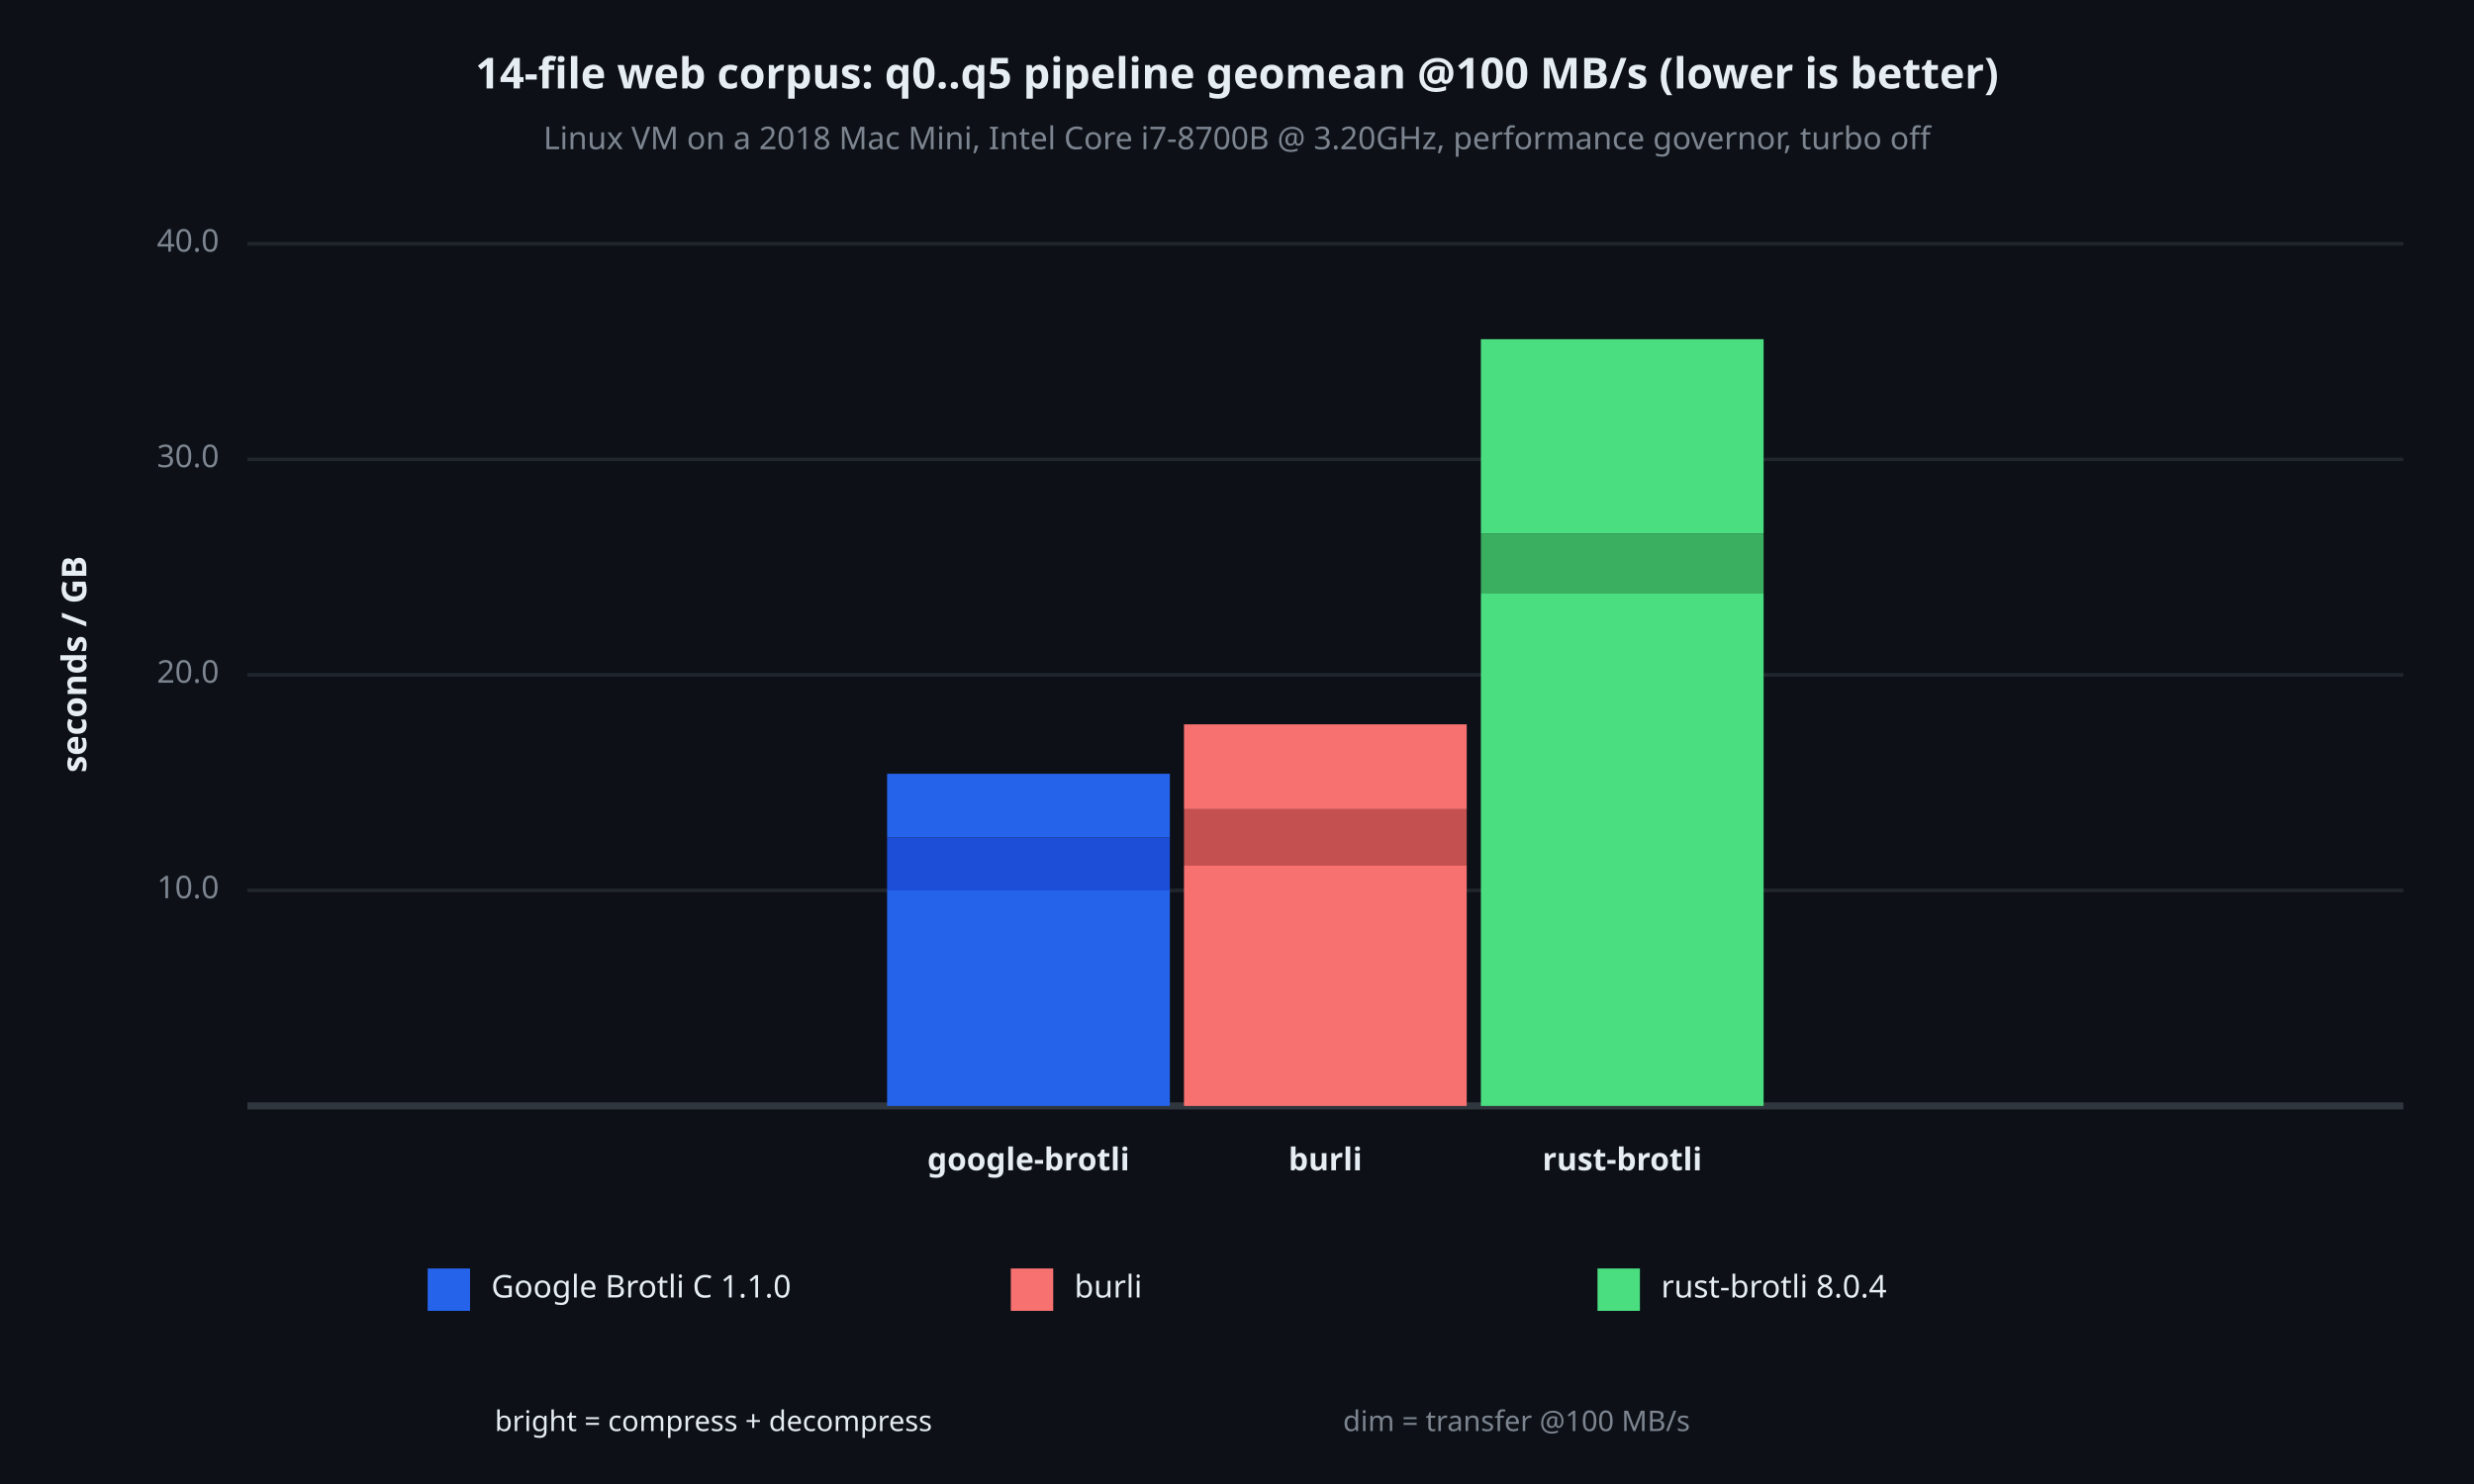
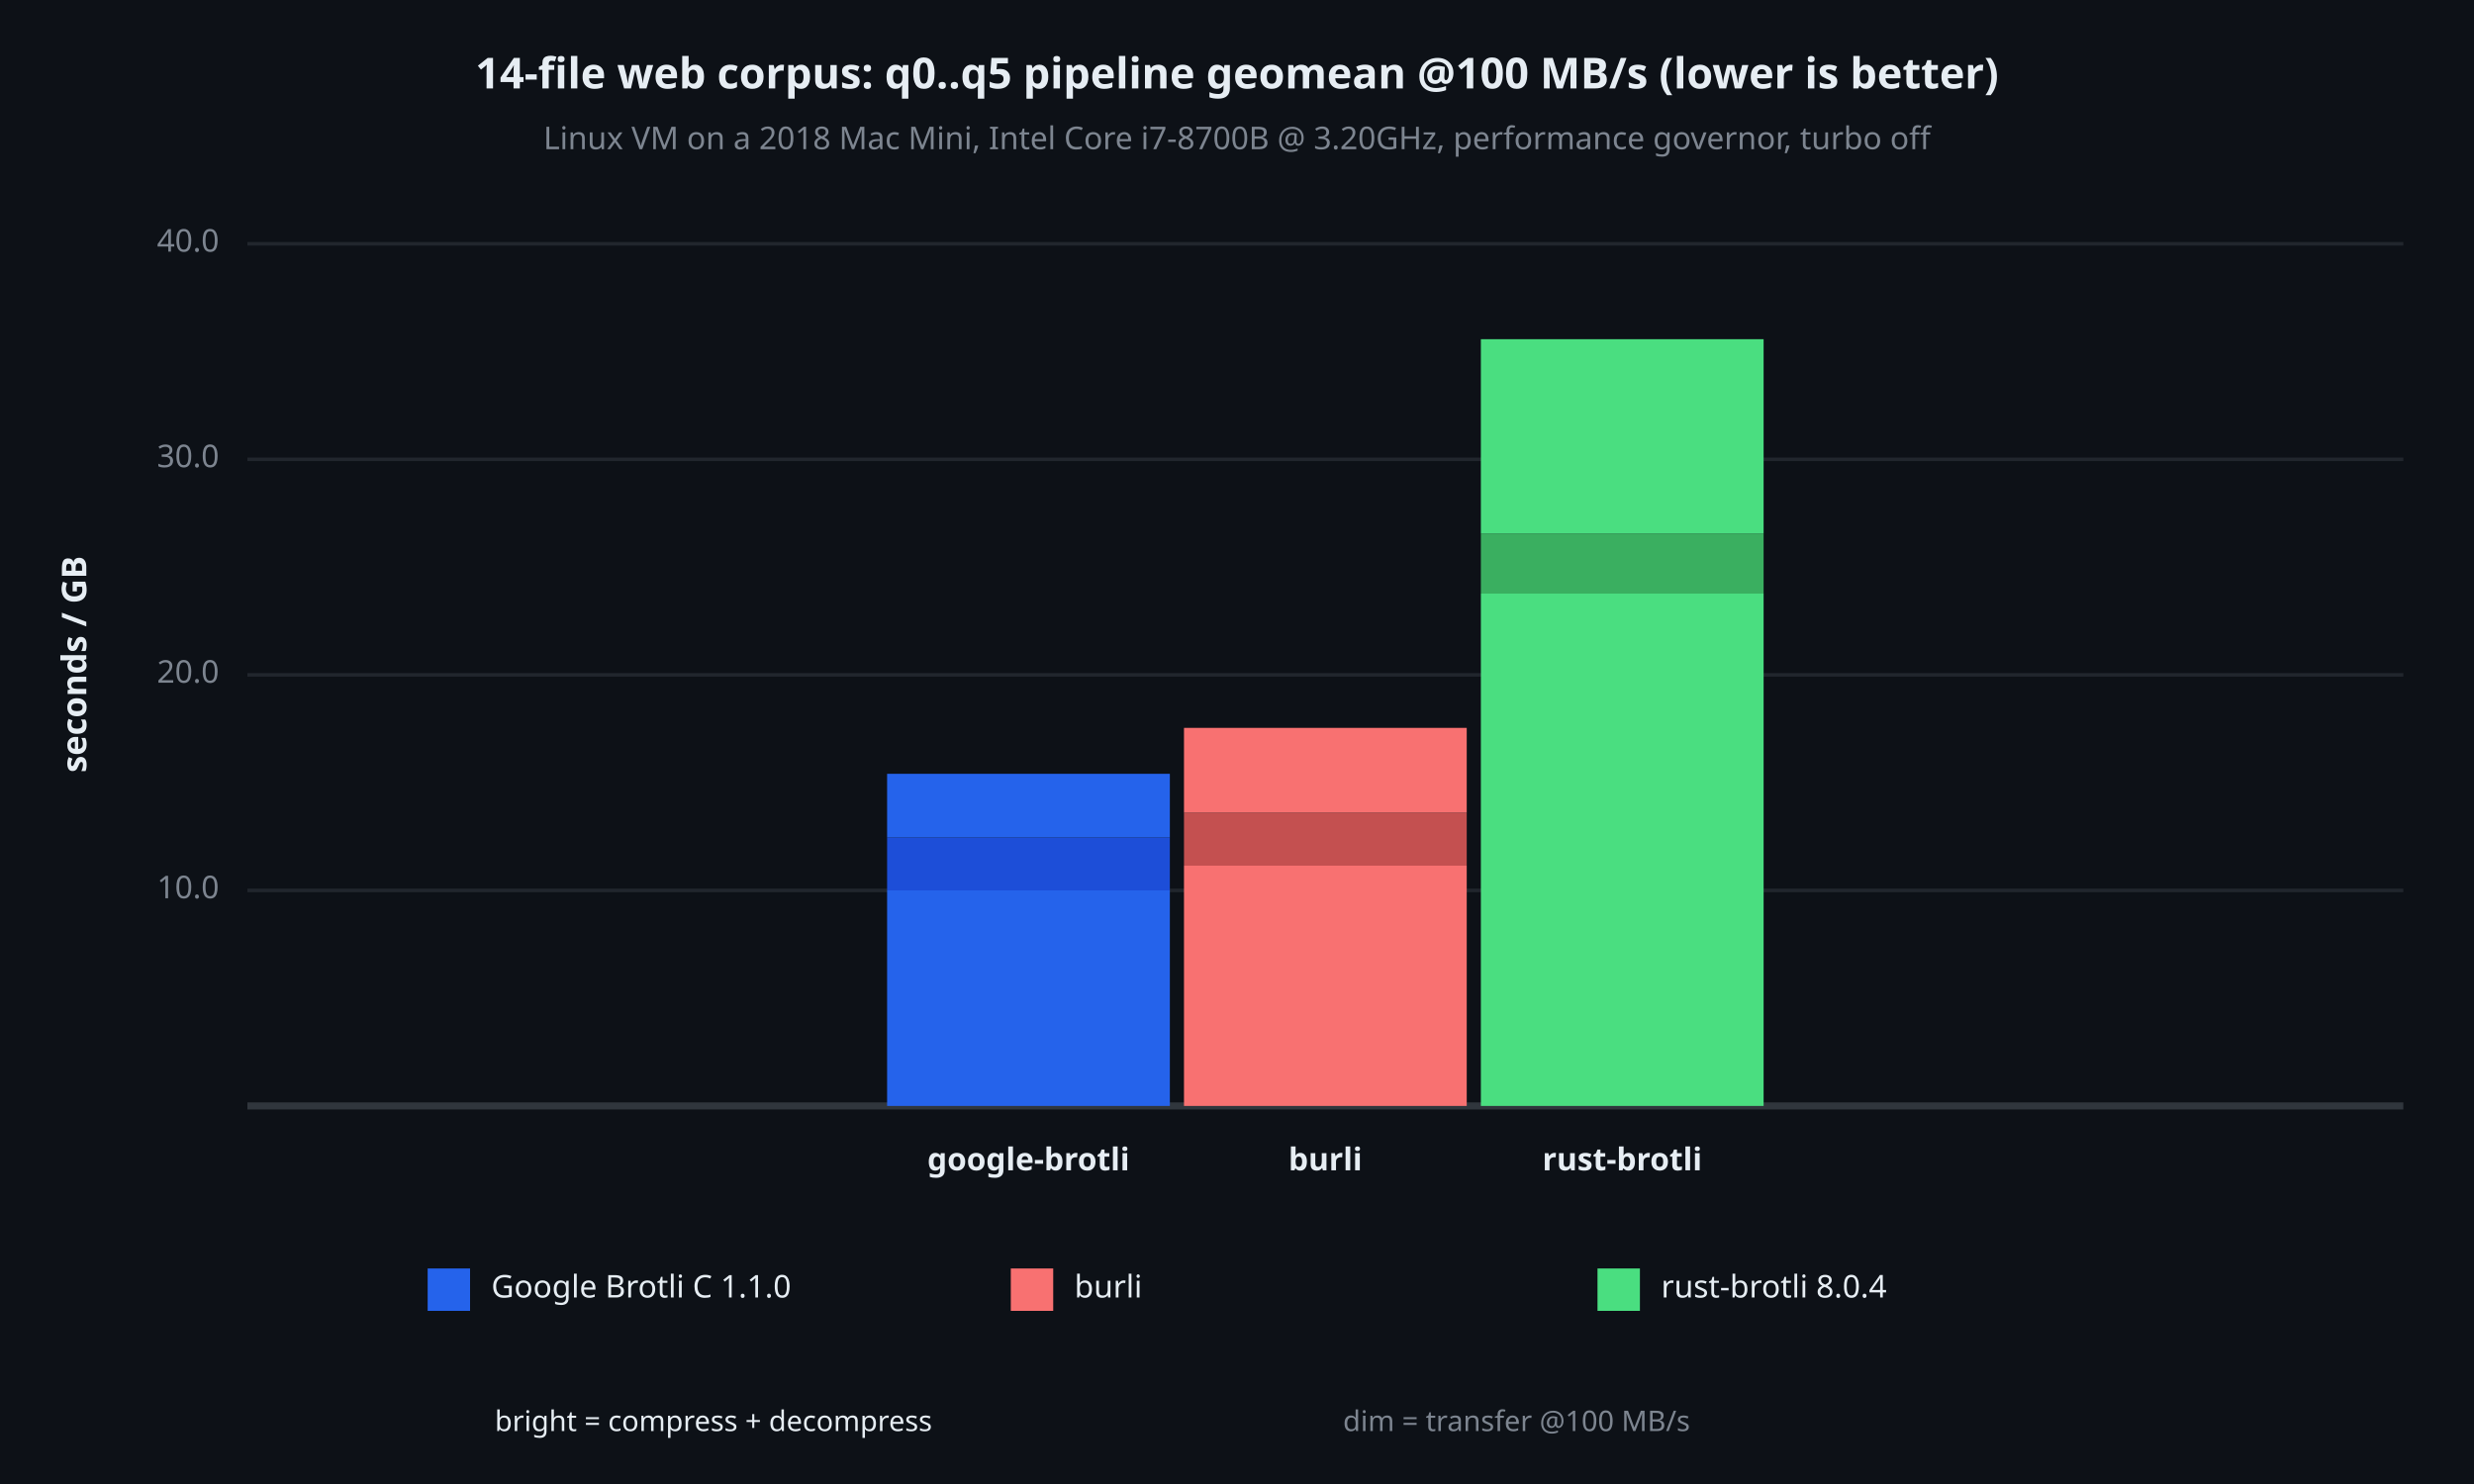
<svg xmlns="http://www.w3.org/2000/svg" viewBox="0 0 700 420" font-family="system-ui, -apple-system, sans-serif">
  <rect x="0" y="0" width="700" height="420" opacity="1" fill="#0D1117" stroke="none" />
  <text x="350" y="22" dy="0.5ex" text-anchor="middle" font-family="sans-serif" font-size="12.097" opacity="1" fill="#E6EDF3" font-weight="bold">
14-file web corpus: q0..q5 pipeline geomean @100 MB/s (lower is better)
</text>
  <text x="350" y="40" dy="0.5ex" text-anchor="middle" font-family="sans-serif" font-size="8.871" opacity="1" fill="#7D8590">
Linux VM on a 2018 Mac Mini, Intel Core i7-8700B @ 3.20GHz, performance governor, turbo off
</text>
  <text x="22" y="188" dy="0.5ex" text-anchor="middle" font-family="sans-serif" font-size="9.677" opacity="1" fill="#E6EDF3" font-weight="bold" transform="rotate(270, 22, 188)">
seconds / GB
</text>
  <polyline fill="none" opacity="1" stroke="#21262D" stroke-width="1" points="70,252 680,252 " />
  <text x="62" y="252" dy="0.5ex" text-anchor="end" font-family="sans-serif" font-size="8.871" opacity="1" fill="#7D8590">
10.0
</text>
  <polyline fill="none" opacity="1" stroke="#21262D" stroke-width="1" points="70,191 680,191 " />
  <text x="62" y="191" dy="0.5ex" text-anchor="end" font-family="sans-serif" font-size="8.871" opacity="1" fill="#7D8590">
20.0
</text>
  <polyline fill="none" opacity="1" stroke="#21262D" stroke-width="1" points="70,130 680,130 " />
  <text x="62" y="130" dy="0.5ex" text-anchor="end" font-family="sans-serif" font-size="8.871" opacity="1" fill="#7D8590">
30.0
</text>
  <polyline fill="none" opacity="1" stroke="#21262D" stroke-width="1" points="70,69 680,69 " />
  <text x="62" y="69" dy="0.5ex" text-anchor="end" font-family="sans-serif" font-size="8.871" opacity="1" fill="#7D8590">
40.0
</text>
  <polyline fill="none" opacity="1" stroke="#30363D" stroke-width="2" points="70,313 680,313 " />
  <rect x="251" y="252" width="80" height="61" opacity="1" fill="#2563EB" stroke="none" />
  <rect x="251" y="237" width="80" height="15" opacity="1" fill="#1D4ED8" stroke="none" />
  <rect x="251" y="219" width="80" height="18" opacity="1" fill="#2563EB" stroke="none" />
  <text x="291" y="329" dy="0.5ex" text-anchor="middle" font-family="sans-serif" font-size="8.871" opacity="1" fill="#E6EDF3" font-weight="bold">
google-brotli
</text>
  <rect x="335" y="245" width="80" height="68" opacity="1" fill="#F87171" stroke="none" />
-   <rect x="335" y="229" width="80" height="16" opacity="1" fill="#C45050" stroke="none" />
-   <rect x="335" y="205" width="80" height="24" opacity="1" fill="#F87171" stroke="none" />
+   <rect x="335" y="230" width="80" height="15" opacity="1" fill="#C45050" stroke="none" />
+   <rect x="335" y="206" width="80" height="24" opacity="1" fill="#F87171" stroke="none" />
  <text x="375" y="329" dy="0.5ex" text-anchor="middle" font-family="sans-serif" font-size="8.871" opacity="1" fill="#E6EDF3" font-weight="bold">
burli
</text>
  <rect x="419" y="168" width="80" height="145" opacity="1" fill="#4ADE80" stroke="none" />
  <rect x="419" y="151" width="80" height="17" opacity="1" fill="#3AAF60" stroke="none" />
  <rect x="419" y="96" width="80" height="55" opacity="1" fill="#4ADE80" stroke="none" />
  <text x="459" y="329" dy="0.5ex" text-anchor="middle" font-family="sans-serif" font-size="8.871" opacity="1" fill="#E6EDF3" font-weight="bold">
rust-brotli
</text>
  <rect x="121" y="359" width="12" height="12" opacity="1" fill="#2563EB" stroke="none" />
  <text x="139" y="365" dy="0.5ex" text-anchor="start" font-family="sans-serif" font-size="8.871" opacity="1" fill="#E6EDF3">
Google Brotli C 1.1.0
</text>
  <rect x="286" y="359" width="12" height="12" opacity="1" fill="#F87171" stroke="none" />
  <text x="304" y="365" dy="0.5ex" text-anchor="start" font-family="sans-serif" font-size="8.871" opacity="1" fill="#E6EDF3">
burli
</text>
  <rect x="452" y="359" width="12" height="12" opacity="1" fill="#4ADE80" stroke="none" />
  <text x="470" y="365" dy="0.5ex" text-anchor="start" font-family="sans-serif" font-size="8.871" opacity="1" fill="#E6EDF3">
rust-brotli 8.0.4
</text>
  <text x="140" y="403" dy="0.5ex" text-anchor="start" font-family="sans-serif" font-size="8.065" opacity="1" fill="#E6EDF3">
bright = compress + decompress
</text>
  <text x="380" y="403" dy="0.5ex" text-anchor="start" font-family="sans-serif" font-size="8.065" opacity="1" fill="#7D8590">
dim = transfer @100 MB/s
</text>
</svg>
